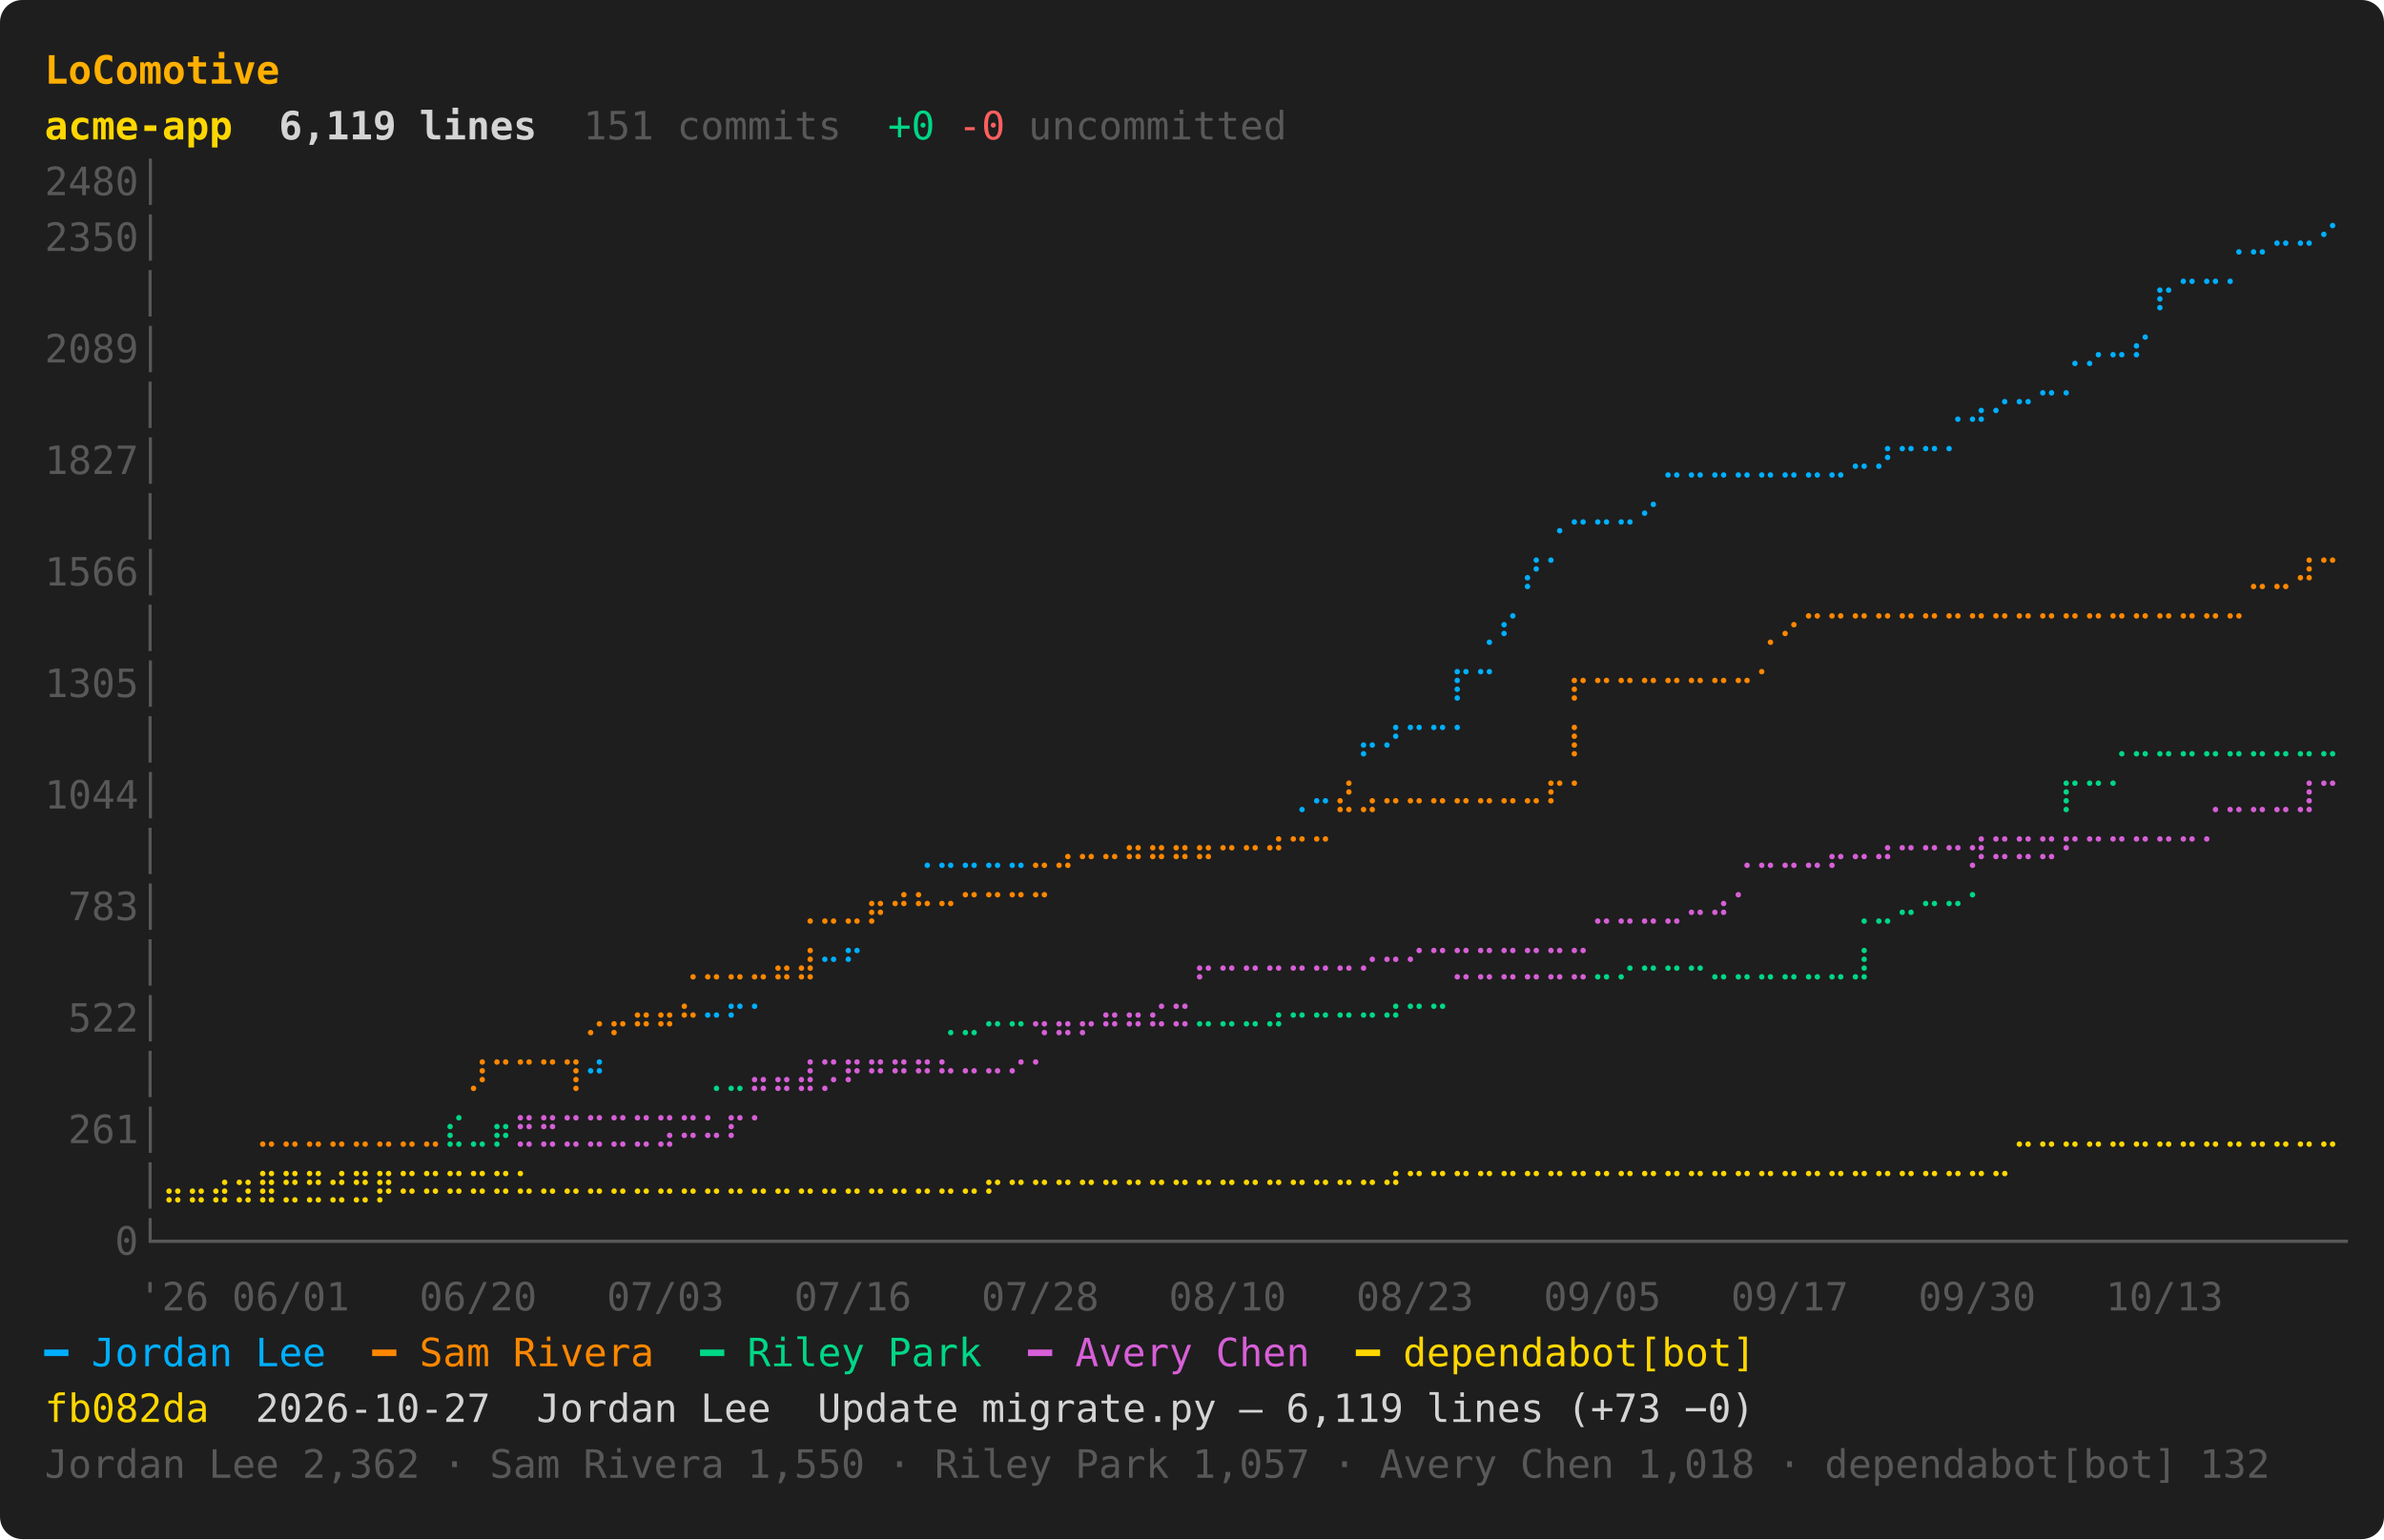
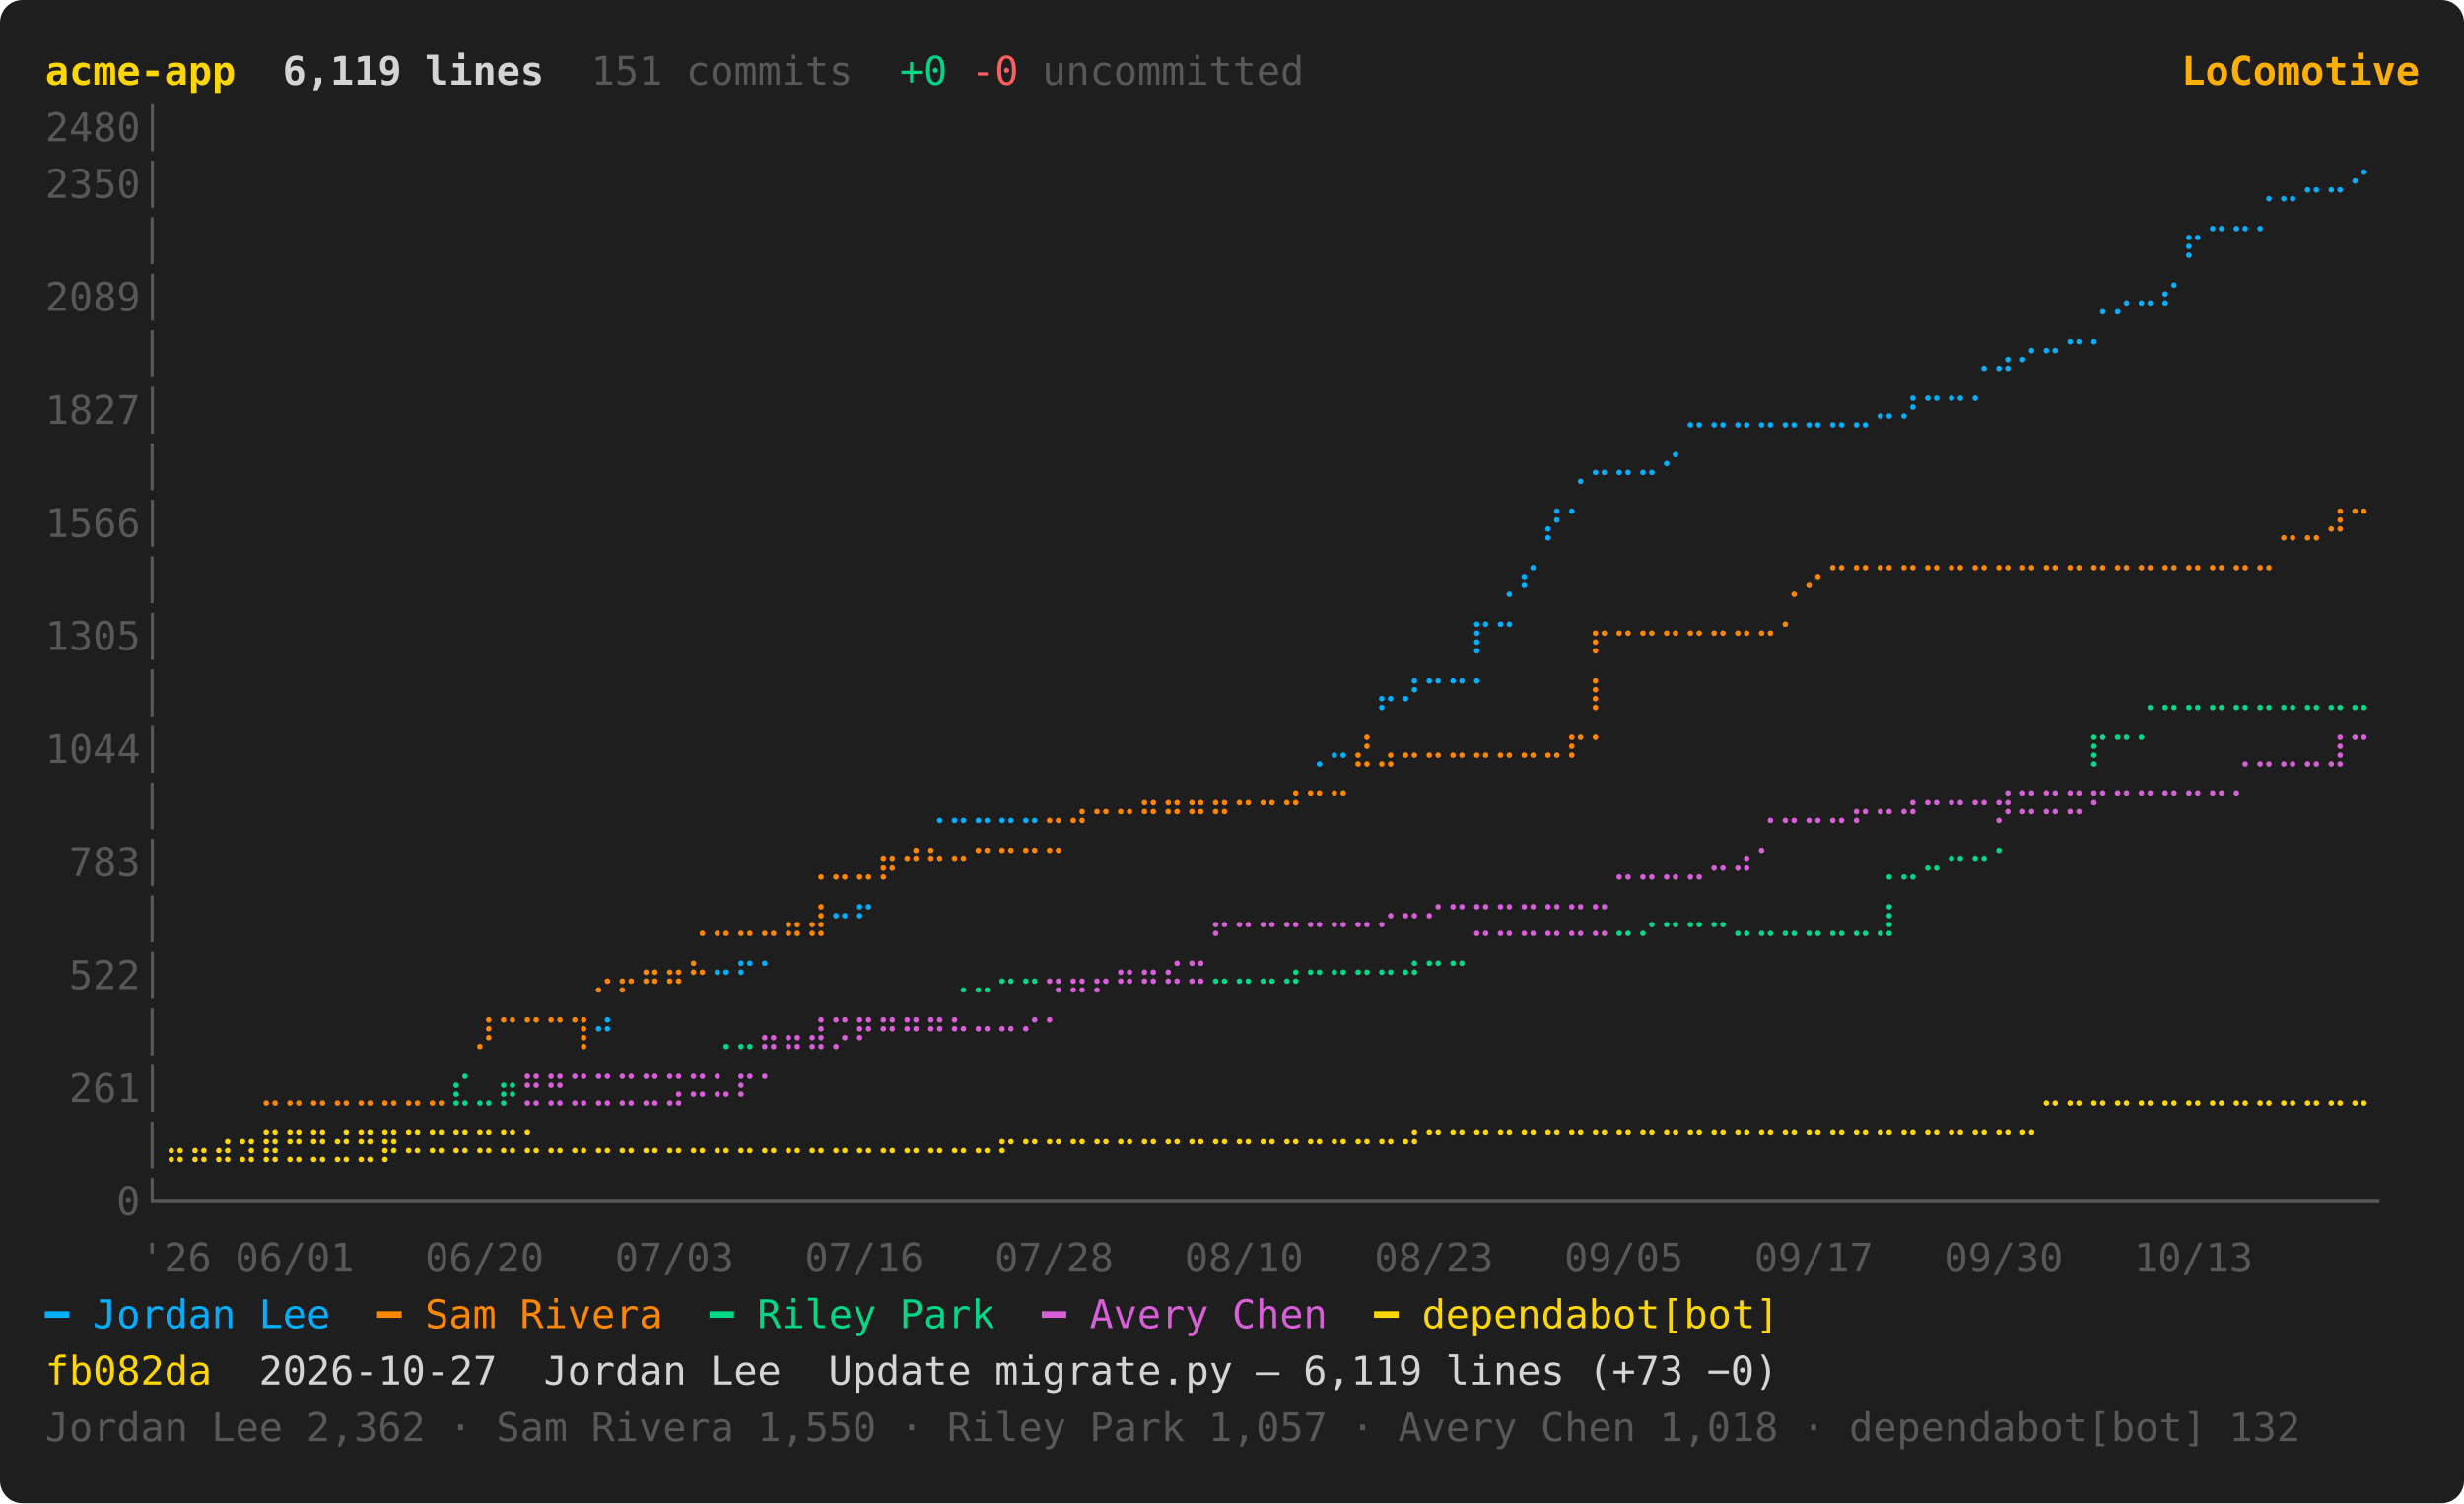
- <svg xmlns="http://www.w3.org/2000/svg" width="855" height="552" viewBox="0 0 855 552" font-family="Menlo, 'SF Mono', Consolas, 'DejaVu Sans Mono', monospace" font-size="14">
+ <svg xmlns="http://www.w3.org/2000/svg" width="872" height="532" viewBox="0 0 872 532" font-family="Menlo, 'SF Mono', Consolas, 'DejaVu Sans Mono', monospace" font-size="14">
  <rect width="100%" height="100%" rx="8" fill="#1e1e1e" />
-   <text x="16.0 24.4 32.8 41.2 49.6 58.0 66.4 74.8 83.2 91.6" y="30" fill="#ffaf00" font-weight="bold" xml:space="preserve">LoComotive</text>
-   <text x="16.0 24.4 32.8 41.2 49.6 58.0 66.4 74.8" y="50" fill="#ffd700" font-weight="bold" xml:space="preserve">acme-app</text>
-   <text x="100.0 108.4 116.8 125.2 133.6" y="50" fill="#d4d4d4" font-weight="bold" xml:space="preserve">6,119</text>
-   <text x="150.4 158.8 167.2 175.6 184.0" y="50" fill="#d4d4d4" font-weight="bold" xml:space="preserve">lines</text>
-   <text x="209.2 217.6 226.0" y="50" fill="#585858" xml:space="preserve">151</text>
-   <text x="242.8 251.2 259.6 268.0 276.4 284.8 293.2" y="50" fill="#585858" xml:space="preserve">commits</text>
-   <text x="318.4 326.8" y="50" fill="#00d787" xml:space="preserve">+0</text>
-   <text x="343.6 352.0" y="50" fill="#ff5f5f" xml:space="preserve">-0</text>
-   <text x="368.8 377.2 385.6 394.0 402.4 410.8 419.2 427.6 436.0 444.4 452.8" y="50" fill="#585858" xml:space="preserve">uncommitted</text>
-   <text x="16.0 24.4 32.8 41.2 49.6" y="70" fill="#585858" xml:space="preserve">2480│</text>
-   <text x="16.0 24.4 32.8 41.2 49.6" y="90" fill="#585858" xml:space="preserve">2350│</text>
-   <text x="797.2 805.6 814.0 822.4 830.8" y="90" fill="#00afff" xml:space="preserve">⢀⣀⠤⠤⠊</text>
-   <text x="49.6" y="110" fill="#585858" xml:space="preserve">│</text>
-   <text x="772.0 780.4 788.8 797.2" y="110" fill="#00afff" xml:space="preserve">⡖⠉⠉⠁</text>
-   <text x="16.0 24.4 32.8 41.2 49.6" y="130" fill="#585858" xml:space="preserve">2089│</text>
-   <text x="738.4 746.8 755.2 763.6" y="130" fill="#00afff" xml:space="preserve">⢀⡠⠤⠎</text>
-   <text x="49.6" y="150" fill="#585858" xml:space="preserve">│</text>
-   <text x="696.4 704.8 713.2 721.6 730.0 738.4" y="150" fill="#00afff" xml:space="preserve">⢀⣠⠔⠒⠉⠁</text>
-   <text x="16.0 24.4 32.8 41.2 49.6" y="170" fill="#585858" xml:space="preserve">1827│</text>
-   <text x="595.6 604.0 612.4 620.8 629.2 637.6 646.0 654.4 662.8 671.2 679.6 688.0 696.4" y="170" fill="#00afff" xml:space="preserve">⣀⣀⣀⣀⣀⣀⣀⣀⠤⠜⠉⠉⠁</text>
-   <text x="49.6" y="190" fill="#585858" xml:space="preserve">│</text>
-   <text x="553.6 562.0 570.4 578.8 587.2" y="190" fill="#00afff" xml:space="preserve">⢀⠤⠤⠤⠊</text>
-   <text x="16.0 24.4 32.8 41.2 49.6" y="210" fill="#585858" xml:space="preserve">1566│</text>
-   <text x="545.2 553.6" y="210" fill="#00afff" xml:space="preserve">⡜⠁</text>
-   <text x="805.6 814.0 822.4 830.8" y="210" fill="#ff8700" xml:space="preserve">⣀⣀⠼⠉</text>
-   <text x="49.6" y="230" fill="#585858" xml:space="preserve">│</text>
-   <text x="528.4 536.8" y="230" fill="#00afff" xml:space="preserve">⢀⠎</text>
-   <text x="629.2 637.6 646.0 654.4 662.8 671.2 679.6 688.0 696.4 704.8 713.2 721.6 730.0 738.4 746.8 755.2 763.6 772.0 780.4 788.8 797.2" y="230" fill="#ff8700" xml:space="preserve">⢀⠔⠉⠉⠉⠉⠉⠉⠉⠉⠉⠉⠉⠉⠉⠉⠉⠉⠉⠉⠉</text>
-   <text x="16.0 24.4 32.8 41.2 49.6" y="250" fill="#585858" xml:space="preserve">1305│</text>
-   <text x="520.0 528.4" y="250" fill="#00afff" xml:space="preserve">⡏⠉</text>
-   <text x="562.0 570.4 578.8 587.2 595.6 604.0 612.4 620.8 629.2" y="250" fill="#ff8700" xml:space="preserve">⡖⠒⠒⠒⠒⠒⠒⠒⠁</text>
-   <text x="49.6" y="270" fill="#585858" xml:space="preserve">│</text>
-   <text x="486.4 494.8 503.2 511.6 520.0" y="270" fill="#00afff" xml:space="preserve">⡤⠜⠉⠉⠁</text>
-   <text x="562.0" y="270" fill="#ff8700" xml:space="preserve">⡇</text>
-   <text x="755.2 763.6 772.0 780.4 788.8 797.2 805.6 814.0 822.4 830.8" y="270" fill="#00d787" xml:space="preserve">⢀⣀⣀⣀⣀⣀⣀⣀⣀⣀</text>
-   <text x="16.0 24.4 32.8 41.2 49.6" y="290" fill="#585858" xml:space="preserve">1044│</text>
-   <text x="461.2 469.6" y="290" fill="#00afff" xml:space="preserve">⢀⠤</text>
-   <text x="478.0 486.4 494.8 503.2 511.6 520.0 528.4 536.8 545.2 553.6 562.0" y="290" fill="#ff8700" xml:space="preserve">⣜⣠⠤⠤⠤⠤⠤⠤⠤⠏⠁</text>
-   <text x="738.4 746.8 755.2" y="290" fill="#00d787" xml:space="preserve">⡏⠉⠁</text>
-   <text x="788.8 797.2 805.6 814.0 822.4 830.8" y="290" fill="#d75fd7" xml:space="preserve">⢀⣀⣀⣀⣸⠉</text>
-   <text x="49.6" y="310" fill="#585858" xml:space="preserve">│</text>
-   <text x="326.8 335.2 343.6 352.0 360.4" y="310" fill="#00afff" xml:space="preserve">⢀⣀⣀⣀⣀</text>
-   <text x="368.8 377.2 385.6 394.0 402.4 410.8 419.2 427.6 436.0 444.4 452.8 461.2 469.6" y="310" fill="#ff8700" xml:space="preserve">⣀⣠⠤⠤⠶⠶⠶⠶⠒⠒⠚⠉⠉</text>
-   <text x="620.8 629.2 637.6 646.0 654.4 662.8 671.2 679.6 688.0 696.4 704.8 713.2 721.6 730.0 738.4 746.8 755.2 763.6 772.0 780.4 788.8" y="310" fill="#d75fd7" xml:space="preserve">⢀⣀⣀⣀⡤⠤⠴⠒⠒⠒⡺⠭⠭⠭⠋⠉⠉⠉⠉⠉⠁</text>
-   <text x="24.4 32.8 41.2 49.6" y="330" fill="#585858" xml:space="preserve">783│</text>
-   <text x="284.8 293.2 301.6 310.0 318.4 326.8 335.2 343.6 352.0 360.4 368.8" y="330" fill="#ff8700" xml:space="preserve">⢀⣀⣀⡶⠚⠓⠒⠉⠉⠉⠉</text>
-   <text x="570.4 578.8 587.2 595.6 604.0 612.4 620.8" y="330" fill="#d75fd7" xml:space="preserve">⣀⣀⣀⣀⠤⠴⠁</text>
-   <text x="662.8 671.2 679.6 688.0 696.4 704.8" y="330" fill="#00d787" xml:space="preserve">⢀⣀⠤⠒⠒⠁</text>
-   <text x="49.6" y="350" fill="#585858" xml:space="preserve">│</text>
-   <text x="242.8 251.2 259.6 268.0 276.4 284.8" y="350" fill="#ff8700" xml:space="preserve">⢀⣀⣀⣀⣤⣼</text>
-   <text x="293.2 301.6" y="350" fill="#00afff" xml:space="preserve">⠒⠋</text>
-   <text x="427.6 436.0 444.4 452.8 461.2 469.6 478.0 486.4 494.8 503.2 511.6 520.0 528.4 536.8 545.2 553.6 562.0" y="350" fill="#d75fd7" xml:space="preserve">⡤⠤⠤⠤⠤⠤⠤⠔⠒⠊⠉⣉⣉⣉⣉⣉⣉</text>
-   <text x="570.4 578.8 587.2 595.6 604.0 612.4 620.8 629.2 637.6 646.0 654.4 662.8" y="350" fill="#00d787" xml:space="preserve">⣀⡠⠤⠤⠤⣀⣀⣀⣀⣀⣀⣸</text>
-   <text x="24.4 32.8 41.2 49.6" y="370" fill="#585858" xml:space="preserve">522│</text>
-   <text x="209.2 217.6 226.0 234.4 242.8" y="370" fill="#ff8700" xml:space="preserve">⡠⡤⠶⠶⠓</text>
-   <text x="251.2 259.6 268.0" y="370" fill="#00afff" xml:space="preserve">⠒⠋⠁</text>
-   <text x="335.2 343.6 352.0 360.4" y="370" fill="#00d787" xml:space="preserve">⢀⣀⠤⠤</text>
-   <text x="368.8 377.2 385.6 394.0 402.4 410.8 419.2" y="370" fill="#d75fd7" xml:space="preserve">⢤⣤⡤⠶⠶⠮⠭</text>
-   <text x="427.6 436.0 444.4 452.8 461.2 469.6 478.0 486.4 494.8 503.2 511.6" y="370" fill="#00d787" xml:space="preserve">⠤⠤⠤⠴⠒⠒⠒⠒⠚⠉⠉</text>
-   <text x="49.6" y="390" fill="#585858" xml:space="preserve">│</text>
-   <text x="167.2 175.6 184.0 192.4 200.8" y="390" fill="#ff8700" xml:space="preserve">⡸⠉⠉⠉⢹</text>
-   <text x="209.2" y="390" fill="#00afff" xml:space="preserve">⠚</text>
-   <text x="251.2 259.6" y="390" fill="#00d787" xml:space="preserve">⢀⣀</text>
-   <text x="268.0 276.4 284.8 293.2 301.6 310.0 318.4 326.8 335.2 343.6 352.0 360.4 368.8" y="390" fill="#d75fd7" xml:space="preserve">⣤⣤⣼⡩⠟⠛⠛⠛⠓⠒⠒⠊⠁</text>
-   <text x="24.4 32.8 41.2 49.6" y="410" fill="#585858" xml:space="preserve">261│</text>
-   <text x="91.6 100.0 108.4 116.8 125.2 133.6 142.0 150.4" y="410" fill="#ff8700" xml:space="preserve">⣀⣀⣀⣀⣀⣀⣀⣀</text>
-   <text x="158.8 167.2 175.6" y="410" fill="#00d787" xml:space="preserve">⣎⣀⡶</text>
-   <text x="184.0 192.4 200.8 209.2 217.6 226.0 234.4 242.8 251.2 259.6 268.0" y="410" fill="#d75fd7" xml:space="preserve">⣛⣛⣉⣉⣉⣉⣩⠭⠥⠏⠁</text>
-   <text x="721.6 730.0 738.4 746.8 755.2 763.6 772.0 780.4 788.8 797.2 805.6 814.0 822.4 830.8" y="410" fill="#ffd700" xml:space="preserve">⣀⣀⣀⣀⣀⣀⣀⣀⣀⣀⣀⣀⣀⣀</text>
-   <text x="49.6" y="430" fill="#585858" xml:space="preserve">│</text>
-   <text x="58.0 66.4 74.8 83.2 91.6 100.0 108.4 116.8 125.2 133.6 142.0 150.4 158.8 167.2 175.6 184.0 192.4 200.8 209.2 217.6 226.0 234.4 242.8 251.2 259.6 268.0 276.4 284.8 293.2 301.6 310.0 318.4 326.8 335.2 343.6 352.0 360.4 368.8 377.2 385.6 394.0 402.4 410.8 419.2 427.6 436.0 444.4 452.8 461.2 469.6 478.0 486.4 494.8 503.2 511.6 520.0 528.4 536.8 545.2 553.6 562.0 570.4 578.8 587.2 595.6 604.0 612.4 620.8 629.2 637.6 646.0 654.4 662.8 671.2 679.6 688.0 696.4 704.8 713.2" y="430" fill="#ffd700" xml:space="preserve">⣤⣤⣴⣲⣿⣛⣛⣚⣛⡿⠭⠭⠭⠭⠭⠥⠤⠤⠤⠤⠤⠤⠤⠤⠤⠤⠤⠤⠤⠤⠤⠤⠤⠤⠤⠖⠒⠒⠒⠒⠒⠒⠒⠒⠒⠒⠒⠒⠒⠒⠒⠒⠚⠉⠉⠉⠉⠉⠉⠉⠉⠉⠉⠉⠉⠉⠉⠉⠉⠉⠉⠉⠉⠉⠉⠉⠉⠉⠉</text>
-   <text x="41.2 49.6 58.0 66.4 74.8 83.2 91.6 100.0 108.4 116.8 125.2 133.6 142.0 150.4 158.8 167.2 175.6 184.0 192.4 200.8 209.2 217.6 226.0 234.4 242.8 251.2 259.6 268.0 276.4 284.8 293.2 301.6 310.0 318.4 326.8 335.2 343.6 352.0 360.4 368.8 377.2 385.6 394.0 402.4 410.8 419.2 427.6 436.0 444.4 452.8 461.2 469.6 478.0 486.4 494.8 503.2 511.6 520.0 528.4 536.8 545.2 553.6 562.0 570.4 578.8 587.2 595.6 604.0 612.4 620.8 629.2 637.6 646.0 654.4 662.8 671.2 679.6 688.0 696.4 704.8 713.2 721.6 730.0 738.4 746.8 755.2 763.6 772.0 780.4 788.8 797.2 805.6 814.0 822.4 830.8" y="450" fill="#585858" xml:space="preserve">0└─────────────────────────────────────────────────────────────────────────────────────────────</text>
-   <text x="49.6 58.0 66.4" y="470" fill="#585858" xml:space="preserve">'26</text>
-   <text x="83.2 91.6 100.0 108.4 116.8" y="470" fill="#585858" xml:space="preserve">06/01</text>
-   <text x="150.4 158.8 167.2 175.6 184.0" y="470" fill="#585858" xml:space="preserve">06/20</text>
-   <text x="217.6 226.0 234.4 242.8 251.2" y="470" fill="#585858" xml:space="preserve">07/03</text>
-   <text x="284.8 293.2 301.6 310.0 318.4" y="470" fill="#585858" xml:space="preserve">07/16</text>
-   <text x="352.0 360.4 368.8 377.2 385.6" y="470" fill="#585858" xml:space="preserve">07/28</text>
-   <text x="419.2 427.6 436.0 444.4 452.8" y="470" fill="#585858" xml:space="preserve">08/10</text>
-   <text x="486.4 494.8 503.2 511.6 520.0" y="470" fill="#585858" xml:space="preserve">08/23</text>
-   <text x="553.6 562.0 570.4 578.8 587.2" y="470" fill="#585858" xml:space="preserve">09/05</text>
-   <text x="620.8 629.2 637.6 646.0 654.4" y="470" fill="#585858" xml:space="preserve">09/17</text>
-   <text x="688.0 696.4 704.8 713.2 721.6" y="470" fill="#585858" xml:space="preserve">09/30</text>
-   <text x="755.2 763.6 772.0 780.4 788.8" y="470" fill="#585858" xml:space="preserve">10/13</text>
-   <text x="16.0" y="490" fill="#00afff" xml:space="preserve">━</text>
-   <text x="32.8 41.2 49.6 58.0 66.4 74.8" y="490" fill="#00afff" xml:space="preserve">Jordan</text>
-   <text x="91.6 100.0 108.4" y="490" fill="#00afff" xml:space="preserve">Lee</text>
-   <text x="133.6" y="490" fill="#ff8700" xml:space="preserve">━</text>
-   <text x="150.4 158.8 167.2" y="490" fill="#ff8700" xml:space="preserve">Sam</text>
-   <text x="184.0 192.4 200.8 209.2 217.6 226.0" y="490" fill="#ff8700" xml:space="preserve">Rivera</text>
-   <text x="251.2" y="490" fill="#00d787" xml:space="preserve">━</text>
-   <text x="268.0 276.4 284.8 293.2 301.6" y="490" fill="#00d787" xml:space="preserve">Riley</text>
-   <text x="318.4 326.8 335.2 343.6" y="490" fill="#00d787" xml:space="preserve">Park</text>
-   <text x="368.8" y="490" fill="#d75fd7" xml:space="preserve">━</text>
-   <text x="385.6 394.0 402.4 410.8 419.2" y="490" fill="#d75fd7" xml:space="preserve">Avery</text>
-   <text x="436.0 444.4 452.8 461.2" y="490" fill="#d75fd7" xml:space="preserve">Chen</text>
-   <text x="486.4" y="490" fill="#ffd700" xml:space="preserve">━</text>
-   <text x="503.2 511.6 520.0 528.4 536.8 545.2 553.6 562.0 570.4 578.8 587.2 595.6 604.0 612.4 620.8" y="490" fill="#ffd700" xml:space="preserve">dependabot[bot]</text>
-   <text x="16.0 24.4 32.8 41.2 49.6 58.0 66.4" y="510" fill="#ffd700" xml:space="preserve">fb082da</text>
-   <text x="91.6 100.0 108.4 116.8 125.2 133.6 142.0 150.4 158.8 167.2" y="510" fill="#d4d4d4" xml:space="preserve">2026-10-27</text>
-   <text x="192.4 200.8 209.2 217.6 226.0 234.4" y="510" fill="#d4d4d4" xml:space="preserve">Jordan</text>
-   <text x="251.2 259.6 268.0" y="510" fill="#d4d4d4" xml:space="preserve">Lee</text>
-   <text x="293.2 301.6 310.0 318.4 326.8 335.2" y="510" fill="#d4d4d4" xml:space="preserve">Update</text>
-   <text x="352.0 360.4 368.8 377.2 385.6 394.0 402.4 410.8 419.2 427.6" y="510" fill="#d4d4d4" xml:space="preserve">migrate.py</text>
-   <text x="444.4" y="510" fill="#d4d4d4" xml:space="preserve">—</text>
-   <text x="461.2 469.6 478.0 486.4 494.8" y="510" fill="#d4d4d4" xml:space="preserve">6,119</text>
-   <text x="511.6 520.0 528.4 536.8 545.2" y="510" fill="#d4d4d4" xml:space="preserve">lines</text>
-   <text x="562.0 570.4 578.8 587.2" y="510" fill="#d4d4d4" xml:space="preserve">(+73</text>
-   <text x="604.0 612.4 620.8" y="510" fill="#d4d4d4" xml:space="preserve">−0)</text>
-   <text x="16.0 24.4 32.8 41.2 49.6 58.0" y="530" fill="#585858" xml:space="preserve">Jordan</text>
-   <text x="74.8 83.2 91.6" y="530" fill="#585858" xml:space="preserve">Lee</text>
-   <text x="108.4 116.8 125.2 133.6 142.0" y="530" fill="#585858" xml:space="preserve">2,362</text>
-   <text x="158.8" y="530" fill="#585858" xml:space="preserve">·</text>
-   <text x="175.6 184.0 192.4" y="530" fill="#585858" xml:space="preserve">Sam</text>
-   <text x="209.2 217.6 226.0 234.4 242.8 251.2" y="530" fill="#585858" xml:space="preserve">Rivera</text>
-   <text x="268.0 276.4 284.8 293.2 301.6" y="530" fill="#585858" xml:space="preserve">1,550</text>
-   <text x="318.4" y="530" fill="#585858" xml:space="preserve">·</text>
-   <text x="335.2 343.6 352.0 360.4 368.8" y="530" fill="#585858" xml:space="preserve">Riley</text>
-   <text x="385.6 394.0 402.4 410.8" y="530" fill="#585858" xml:space="preserve">Park</text>
-   <text x="427.6 436.0 444.4 452.8 461.2" y="530" fill="#585858" xml:space="preserve">1,057</text>
-   <text x="478.0" y="530" fill="#585858" xml:space="preserve">·</text>
-   <text x="494.8 503.2 511.6 520.0 528.4" y="530" fill="#585858" xml:space="preserve">Avery</text>
-   <text x="545.2 553.6 562.0 570.4" y="530" fill="#585858" xml:space="preserve">Chen</text>
-   <text x="587.2 595.6 604.0 612.4 620.8" y="530" fill="#585858" xml:space="preserve">1,018</text>
-   <text x="637.6" y="530" fill="#585858" xml:space="preserve">·</text>
-   <text x="654.4 662.8 671.2 679.6 688.0 696.4 704.8 713.2 721.6 730.0 738.4 746.8 755.2 763.6 772.0" y="530" fill="#585858" xml:space="preserve">dependabot[bot]</text>
-   <text x="788.8 797.2 805.6" y="530" fill="#585858" xml:space="preserve">132</text>
+   <text x="16.0 24.4 32.8 41.2 49.6 58.0 66.4 74.8" y="30" fill="#ffd700" font-weight="bold" xml:space="preserve">acme-app</text>
+   <text x="100.0 108.4 116.8 125.2 133.6" y="30" fill="#d4d4d4" font-weight="bold" xml:space="preserve">6,119</text>
+   <text x="150.4 158.8 167.2 175.6 184.0" y="30" fill="#d4d4d4" font-weight="bold" xml:space="preserve">lines</text>
+   <text x="209.2 217.6 226.0" y="30" fill="#585858" xml:space="preserve">151</text>
+   <text x="242.8 251.2 259.6 268.0 276.4 284.8 293.2" y="30" fill="#585858" xml:space="preserve">commits</text>
+   <text x="318.4 326.8" y="30" fill="#00d787" xml:space="preserve">+0</text>
+   <text x="343.6 352.0" y="30" fill="#ff5f5f" xml:space="preserve">-0</text>
+   <text x="368.8 377.2 385.6 394.0 402.4 410.8 419.2 427.6 436.0 444.4 452.8" y="30" fill="#585858" xml:space="preserve">uncommitted</text>
+   <text x="772.0 780.4 788.8 797.2 805.6 814.0 822.4 830.8 839.2 847.6" y="30" fill="#ffaf00" font-weight="bold" xml:space="preserve">LoComotive</text>
+   <text x="16.0 24.4 32.8 41.2 49.6" y="50" fill="#585858" xml:space="preserve">2480│</text>
+   <text x="16.0 24.4 32.8 41.2 49.6" y="70" fill="#585858" xml:space="preserve">2350│</text>
+   <text x="797.2 805.6 814.0 822.4 830.8" y="70" fill="#00afff" xml:space="preserve">⢀⣀⠤⠤⠊</text>
+   <text x="49.6" y="90" fill="#585858" xml:space="preserve">│</text>
+   <text x="772.0 780.4 788.8 797.2" y="90" fill="#00afff" xml:space="preserve">⡖⠉⠉⠁</text>
+   <text x="16.0 24.4 32.8 41.2 49.6" y="110" fill="#585858" xml:space="preserve">2089│</text>
+   <text x="738.4 746.8 755.2 763.6" y="110" fill="#00afff" xml:space="preserve">⢀⡠⠤⠎</text>
+   <text x="49.6" y="130" fill="#585858" xml:space="preserve">│</text>
+   <text x="696.4 704.8 713.2 721.6 730.0 738.4" y="130" fill="#00afff" xml:space="preserve">⢀⣠⠔⠒⠉⠁</text>
+   <text x="16.0 24.4 32.8 41.2 49.6" y="150" fill="#585858" xml:space="preserve">1827│</text>
+   <text x="595.6 604.0 612.4 620.8 629.2 637.6 646.0 654.4 662.8 671.2 679.6 688.0 696.4" y="150" fill="#00afff" xml:space="preserve">⣀⣀⣀⣀⣀⣀⣀⣀⠤⠜⠉⠉⠁</text>
+   <text x="49.6" y="170" fill="#585858" xml:space="preserve">│</text>
+   <text x="553.6 562.0 570.4 578.8 587.2" y="170" fill="#00afff" xml:space="preserve">⢀⠤⠤⠤⠊</text>
+   <text x="16.0 24.4 32.8 41.2 49.6" y="190" fill="#585858" xml:space="preserve">1566│</text>
+   <text x="545.2 553.6" y="190" fill="#00afff" xml:space="preserve">⡜⠁</text>
+   <text x="805.6 814.0 822.4 830.8" y="190" fill="#ff8700" xml:space="preserve">⣀⣀⠼⠉</text>
+   <text x="49.6" y="210" fill="#585858" xml:space="preserve">│</text>
+   <text x="528.4 536.8" y="210" fill="#00afff" xml:space="preserve">⢀⠎</text>
+   <text x="629.2 637.6 646.0 654.4 662.8 671.2 679.6 688.0 696.4 704.8 713.2 721.6 730.0 738.4 746.8 755.2 763.6 772.0 780.4 788.8 797.2" y="210" fill="#ff8700" xml:space="preserve">⢀⠔⠉⠉⠉⠉⠉⠉⠉⠉⠉⠉⠉⠉⠉⠉⠉⠉⠉⠉⠉</text>
+   <text x="16.0 24.4 32.8 41.2 49.6" y="230" fill="#585858" xml:space="preserve">1305│</text>
+   <text x="520.0 528.4" y="230" fill="#00afff" xml:space="preserve">⡏⠉</text>
+   <text x="562.0 570.4 578.8 587.2 595.6 604.0 612.4 620.8 629.2" y="230" fill="#ff8700" xml:space="preserve">⡖⠒⠒⠒⠒⠒⠒⠒⠁</text>
+   <text x="49.6" y="250" fill="#585858" xml:space="preserve">│</text>
+   <text x="486.4 494.8 503.2 511.6 520.0" y="250" fill="#00afff" xml:space="preserve">⡤⠜⠉⠉⠁</text>
+   <text x="562.0" y="250" fill="#ff8700" xml:space="preserve">⡇</text>
+   <text x="755.2 763.6 772.0 780.4 788.8 797.2 805.6 814.0 822.4 830.8" y="250" fill="#00d787" xml:space="preserve">⢀⣀⣀⣀⣀⣀⣀⣀⣀⣀</text>
+   <text x="16.0 24.4 32.8 41.2 49.6" y="270" fill="#585858" xml:space="preserve">1044│</text>
+   <text x="461.2 469.6" y="270" fill="#00afff" xml:space="preserve">⢀⠤</text>
+   <text x="478.0 486.4 494.8 503.2 511.6 520.0 528.4 536.8 545.2 553.6 562.0" y="270" fill="#ff8700" xml:space="preserve">⣜⣠⠤⠤⠤⠤⠤⠤⠤⠏⠁</text>
+   <text x="738.4 746.8 755.2" y="270" fill="#00d787" xml:space="preserve">⡏⠉⠁</text>
+   <text x="788.8 797.2 805.6 814.0 822.4 830.8" y="270" fill="#d75fd7" xml:space="preserve">⢀⣀⣀⣀⣸⠉</text>
+   <text x="49.6" y="290" fill="#585858" xml:space="preserve">│</text>
+   <text x="326.8 335.2 343.6 352.0 360.4" y="290" fill="#00afff" xml:space="preserve">⢀⣀⣀⣀⣀</text>
+   <text x="368.8 377.2 385.6 394.0 402.4 410.8 419.2 427.6 436.0 444.4 452.8 461.2 469.6" y="290" fill="#ff8700" xml:space="preserve">⣀⣠⠤⠤⠶⠶⠶⠶⠒⠒⠚⠉⠉</text>
+   <text x="620.8 629.2 637.6 646.0 654.4 662.8 671.2 679.6 688.0 696.4 704.8 713.2 721.6 730.0 738.4 746.8 755.2 763.6 772.0 780.4 788.8" y="290" fill="#d75fd7" xml:space="preserve">⢀⣀⣀⣀⡤⠤⠴⠒⠒⠒⡺⠭⠭⠭⠋⠉⠉⠉⠉⠉⠁</text>
+   <text x="24.4 32.8 41.2 49.6" y="310" fill="#585858" xml:space="preserve">783│</text>
+   <text x="284.8 293.2 301.6 310.0 318.4 326.8 335.2 343.6 352.0 360.4 368.8" y="310" fill="#ff8700" xml:space="preserve">⢀⣀⣀⡶⠚⠓⠒⠉⠉⠉⠉</text>
+   <text x="570.4 578.8 587.2 595.6 604.0 612.4 620.8" y="310" fill="#d75fd7" xml:space="preserve">⣀⣀⣀⣀⠤⠴⠁</text>
+   <text x="662.8 671.2 679.6 688.0 696.4 704.8" y="310" fill="#00d787" xml:space="preserve">⢀⣀⠤⠒⠒⠁</text>
+   <text x="49.6" y="330" fill="#585858" xml:space="preserve">│</text>
+   <text x="242.8 251.2 259.6 268.0 276.4 284.8" y="330" fill="#ff8700" xml:space="preserve">⢀⣀⣀⣀⣤⣼</text>
+   <text x="293.2 301.6" y="330" fill="#00afff" xml:space="preserve">⠒⠋</text>
+   <text x="427.6 436.0 444.4 452.8 461.2 469.6 478.0 486.4 494.8 503.2 511.6 520.0 528.4 536.8 545.2 553.6 562.0" y="330" fill="#d75fd7" xml:space="preserve">⡤⠤⠤⠤⠤⠤⠤⠔⠒⠊⠉⣉⣉⣉⣉⣉⣉</text>
+   <text x="570.4 578.8 587.2 595.6 604.0 612.4 620.8 629.2 637.6 646.0 654.4 662.8" y="330" fill="#00d787" xml:space="preserve">⣀⡠⠤⠤⠤⣀⣀⣀⣀⣀⣀⣸</text>
+   <text x="24.4 32.8 41.2 49.6" y="350" fill="#585858" xml:space="preserve">522│</text>
+   <text x="209.2 217.6 226.0 234.4 242.8" y="350" fill="#ff8700" xml:space="preserve">⡠⡤⠶⠶⠓</text>
+   <text x="251.2 259.6 268.0" y="350" fill="#00afff" xml:space="preserve">⠒⠋⠁</text>
+   <text x="335.2 343.6 352.0 360.4" y="350" fill="#00d787" xml:space="preserve">⢀⣀⠤⠤</text>
+   <text x="368.8 377.2 385.6 394.0 402.4 410.8 419.2" y="350" fill="#d75fd7" xml:space="preserve">⢤⣤⡤⠶⠶⠮⠭</text>
+   <text x="427.6 436.0 444.4 452.8 461.2 469.6 478.0 486.4 494.8 503.2 511.6" y="350" fill="#00d787" xml:space="preserve">⠤⠤⠤⠴⠒⠒⠒⠒⠚⠉⠉</text>
+   <text x="49.6" y="370" fill="#585858" xml:space="preserve">│</text>
+   <text x="167.2 175.6 184.0 192.4 200.8" y="370" fill="#ff8700" xml:space="preserve">⡸⠉⠉⠉⢹</text>
+   <text x="209.2" y="370" fill="#00afff" xml:space="preserve">⠚</text>
+   <text x="251.2 259.6" y="370" fill="#00d787" xml:space="preserve">⢀⣀</text>
+   <text x="268.0 276.4 284.8 293.2 301.6 310.0 318.4 326.8 335.2 343.6 352.0 360.4 368.8" y="370" fill="#d75fd7" xml:space="preserve">⣤⣤⣼⡩⠟⠛⠛⠛⠓⠒⠒⠊⠁</text>
+   <text x="24.4 32.8 41.2 49.6" y="390" fill="#585858" xml:space="preserve">261│</text>
+   <text x="91.6 100.0 108.4 116.8 125.2 133.6 142.0 150.4" y="390" fill="#ff8700" xml:space="preserve">⣀⣀⣀⣀⣀⣀⣀⣀</text>
+   <text x="158.8 167.2 175.6" y="390" fill="#00d787" xml:space="preserve">⣎⣀⡶</text>
+   <text x="184.0 192.4 200.8 209.2 217.6 226.0 234.4 242.8 251.2 259.6 268.0" y="390" fill="#d75fd7" xml:space="preserve">⣛⣛⣉⣉⣉⣉⣩⠭⠥⠏⠁</text>
+   <text x="721.6 730.0 738.4 746.8 755.2 763.6 772.0 780.4 788.8 797.2 805.6 814.0 822.4 830.8" y="390" fill="#ffd700" xml:space="preserve">⣀⣀⣀⣀⣀⣀⣀⣀⣀⣀⣀⣀⣀⣀</text>
+   <text x="49.6" y="410" fill="#585858" xml:space="preserve">│</text>
+   <text x="58.0 66.4 74.8 83.2 91.6 100.0 108.4 116.8 125.2 133.6 142.0 150.4 158.8 167.2 175.6 184.0 192.4 200.8 209.2 217.6 226.0 234.4 242.8 251.2 259.6 268.0 276.4 284.8 293.2 301.6 310.0 318.4 326.8 335.2 343.6 352.0 360.4 368.8 377.2 385.6 394.0 402.4 410.8 419.2 427.6 436.0 444.4 452.8 461.2 469.6 478.0 486.4 494.8 503.2 511.6 520.0 528.4 536.8 545.2 553.6 562.0 570.4 578.8 587.2 595.6 604.0 612.4 620.8 629.2 637.6 646.0 654.4 662.8 671.2 679.6 688.0 696.4 704.8 713.2" y="410" fill="#ffd700" xml:space="preserve">⣤⣤⣴⣲⣿⣛⣛⣚⣛⡿⠭⠭⠭⠭⠭⠥⠤⠤⠤⠤⠤⠤⠤⠤⠤⠤⠤⠤⠤⠤⠤⠤⠤⠤⠤⠖⠒⠒⠒⠒⠒⠒⠒⠒⠒⠒⠒⠒⠒⠒⠒⠒⠚⠉⠉⠉⠉⠉⠉⠉⠉⠉⠉⠉⠉⠉⠉⠉⠉⠉⠉⠉⠉⠉⠉⠉⠉⠉⠉</text>
+   <text x="41.2 49.6 58.0 66.4 74.8 83.2 91.6 100.0 108.4 116.8 125.2 133.6 142.0 150.4 158.8 167.2 175.6 184.0 192.4 200.8 209.2 217.6 226.0 234.4 242.8 251.2 259.6 268.0 276.4 284.8 293.2 301.6 310.0 318.4 326.8 335.2 343.6 352.0 360.4 368.8 377.2 385.6 394.0 402.4 410.8 419.2 427.6 436.0 444.4 452.8 461.2 469.6 478.0 486.4 494.8 503.2 511.6 520.0 528.4 536.8 545.2 553.6 562.0 570.4 578.8 587.2 595.6 604.0 612.4 620.8 629.2 637.6 646.0 654.4 662.8 671.2 679.6 688.0 696.4 704.8 713.2 721.6 730.0 738.4 746.8 755.2 763.6 772.0 780.4 788.8 797.2 805.6 814.0 822.4 830.8" y="430" fill="#585858" xml:space="preserve">0└─────────────────────────────────────────────────────────────────────────────────────────────</text>
+   <text x="49.6 58.0 66.4" y="450" fill="#585858" xml:space="preserve">'26</text>
+   <text x="83.2 91.6 100.0 108.4 116.8" y="450" fill="#585858" xml:space="preserve">06/01</text>
+   <text x="150.4 158.8 167.2 175.6 184.0" y="450" fill="#585858" xml:space="preserve">06/20</text>
+   <text x="217.6 226.0 234.4 242.8 251.2" y="450" fill="#585858" xml:space="preserve">07/03</text>
+   <text x="284.8 293.2 301.6 310.0 318.4" y="450" fill="#585858" xml:space="preserve">07/16</text>
+   <text x="352.0 360.4 368.8 377.2 385.6" y="450" fill="#585858" xml:space="preserve">07/28</text>
+   <text x="419.2 427.6 436.0 444.4 452.8" y="450" fill="#585858" xml:space="preserve">08/10</text>
+   <text x="486.4 494.8 503.2 511.6 520.0" y="450" fill="#585858" xml:space="preserve">08/23</text>
+   <text x="553.6 562.0 570.4 578.8 587.2" y="450" fill="#585858" xml:space="preserve">09/05</text>
+   <text x="620.8 629.2 637.6 646.0 654.4" y="450" fill="#585858" xml:space="preserve">09/17</text>
+   <text x="688.0 696.4 704.8 713.2 721.6" y="450" fill="#585858" xml:space="preserve">09/30</text>
+   <text x="755.2 763.6 772.0 780.4 788.8" y="450" fill="#585858" xml:space="preserve">10/13</text>
+   <text x="16.0" y="470" fill="#00afff" xml:space="preserve">━</text>
+   <text x="32.8 41.2 49.6 58.0 66.4 74.8" y="470" fill="#00afff" xml:space="preserve">Jordan</text>
+   <text x="91.6 100.0 108.4" y="470" fill="#00afff" xml:space="preserve">Lee</text>
+   <text x="133.6" y="470" fill="#ff8700" xml:space="preserve">━</text>
+   <text x="150.4 158.8 167.2" y="470" fill="#ff8700" xml:space="preserve">Sam</text>
+   <text x="184.0 192.4 200.8 209.2 217.6 226.0" y="470" fill="#ff8700" xml:space="preserve">Rivera</text>
+   <text x="251.2" y="470" fill="#00d787" xml:space="preserve">━</text>
+   <text x="268.0 276.4 284.8 293.2 301.6" y="470" fill="#00d787" xml:space="preserve">Riley</text>
+   <text x="318.4 326.8 335.2 343.6" y="470" fill="#00d787" xml:space="preserve">Park</text>
+   <text x="368.8" y="470" fill="#d75fd7" xml:space="preserve">━</text>
+   <text x="385.6 394.0 402.4 410.8 419.2" y="470" fill="#d75fd7" xml:space="preserve">Avery</text>
+   <text x="436.0 444.4 452.8 461.2" y="470" fill="#d75fd7" xml:space="preserve">Chen</text>
+   <text x="486.4" y="470" fill="#ffd700" xml:space="preserve">━</text>
+   <text x="503.2 511.6 520.0 528.4 536.8 545.2 553.6 562.0 570.4 578.8 587.2 595.6 604.0 612.4 620.8" y="470" fill="#ffd700" xml:space="preserve">dependabot[bot]</text>
+   <text x="16.0 24.4 32.8 41.2 49.6 58.0 66.4" y="490" fill="#ffd700" xml:space="preserve">fb082da</text>
+   <text x="91.6 100.0 108.4 116.8 125.2 133.6 142.0 150.4 158.8 167.2" y="490" fill="#d4d4d4" xml:space="preserve">2026-10-27</text>
+   <text x="192.4 200.8 209.2 217.6 226.0 234.4" y="490" fill="#d4d4d4" xml:space="preserve">Jordan</text>
+   <text x="251.2 259.6 268.0" y="490" fill="#d4d4d4" xml:space="preserve">Lee</text>
+   <text x="293.2 301.6 310.0 318.4 326.8 335.2" y="490" fill="#d4d4d4" xml:space="preserve">Update</text>
+   <text x="352.0 360.4 368.8 377.2 385.6 394.0 402.4 410.8 419.2 427.6" y="490" fill="#d4d4d4" xml:space="preserve">migrate.py</text>
+   <text x="444.4" y="490" fill="#d4d4d4" xml:space="preserve">—</text>
+   <text x="461.2 469.6 478.0 486.4 494.8" y="490" fill="#d4d4d4" xml:space="preserve">6,119</text>
+   <text x="511.6 520.0 528.4 536.8 545.2" y="490" fill="#d4d4d4" xml:space="preserve">lines</text>
+   <text x="562.0 570.4 578.8 587.2" y="490" fill="#d4d4d4" xml:space="preserve">(+73</text>
+   <text x="604.0 612.4 620.8" y="490" fill="#d4d4d4" xml:space="preserve">−0)</text>
+   <text x="16.0 24.4 32.8 41.2 49.6 58.0" y="510" fill="#585858" xml:space="preserve">Jordan</text>
+   <text x="74.8 83.2 91.6" y="510" fill="#585858" xml:space="preserve">Lee</text>
+   <text x="108.4 116.8 125.2 133.6 142.0" y="510" fill="#585858" xml:space="preserve">2,362</text>
+   <text x="158.8" y="510" fill="#585858" xml:space="preserve">·</text>
+   <text x="175.6 184.0 192.4" y="510" fill="#585858" xml:space="preserve">Sam</text>
+   <text x="209.2 217.6 226.0 234.4 242.8 251.2" y="510" fill="#585858" xml:space="preserve">Rivera</text>
+   <text x="268.0 276.4 284.8 293.2 301.6" y="510" fill="#585858" xml:space="preserve">1,550</text>
+   <text x="318.4" y="510" fill="#585858" xml:space="preserve">·</text>
+   <text x="335.2 343.6 352.0 360.4 368.8" y="510" fill="#585858" xml:space="preserve">Riley</text>
+   <text x="385.6 394.0 402.4 410.8" y="510" fill="#585858" xml:space="preserve">Park</text>
+   <text x="427.6 436.0 444.4 452.8 461.2" y="510" fill="#585858" xml:space="preserve">1,057</text>
+   <text x="478.0" y="510" fill="#585858" xml:space="preserve">·</text>
+   <text x="494.8 503.2 511.6 520.0 528.4" y="510" fill="#585858" xml:space="preserve">Avery</text>
+   <text x="545.2 553.6 562.0 570.4" y="510" fill="#585858" xml:space="preserve">Chen</text>
+   <text x="587.2 595.6 604.0 612.4 620.8" y="510" fill="#585858" xml:space="preserve">1,018</text>
+   <text x="637.6" y="510" fill="#585858" xml:space="preserve">·</text>
+   <text x="654.4 662.8 671.2 679.6 688.0 696.4 704.8 713.2 721.6 730.0 738.4 746.8 755.2 763.6 772.0" y="510" fill="#585858" xml:space="preserve">dependabot[bot]</text>
+   <text x="788.8 797.2 805.6" y="510" fill="#585858" xml:space="preserve">132</text>
</svg>
